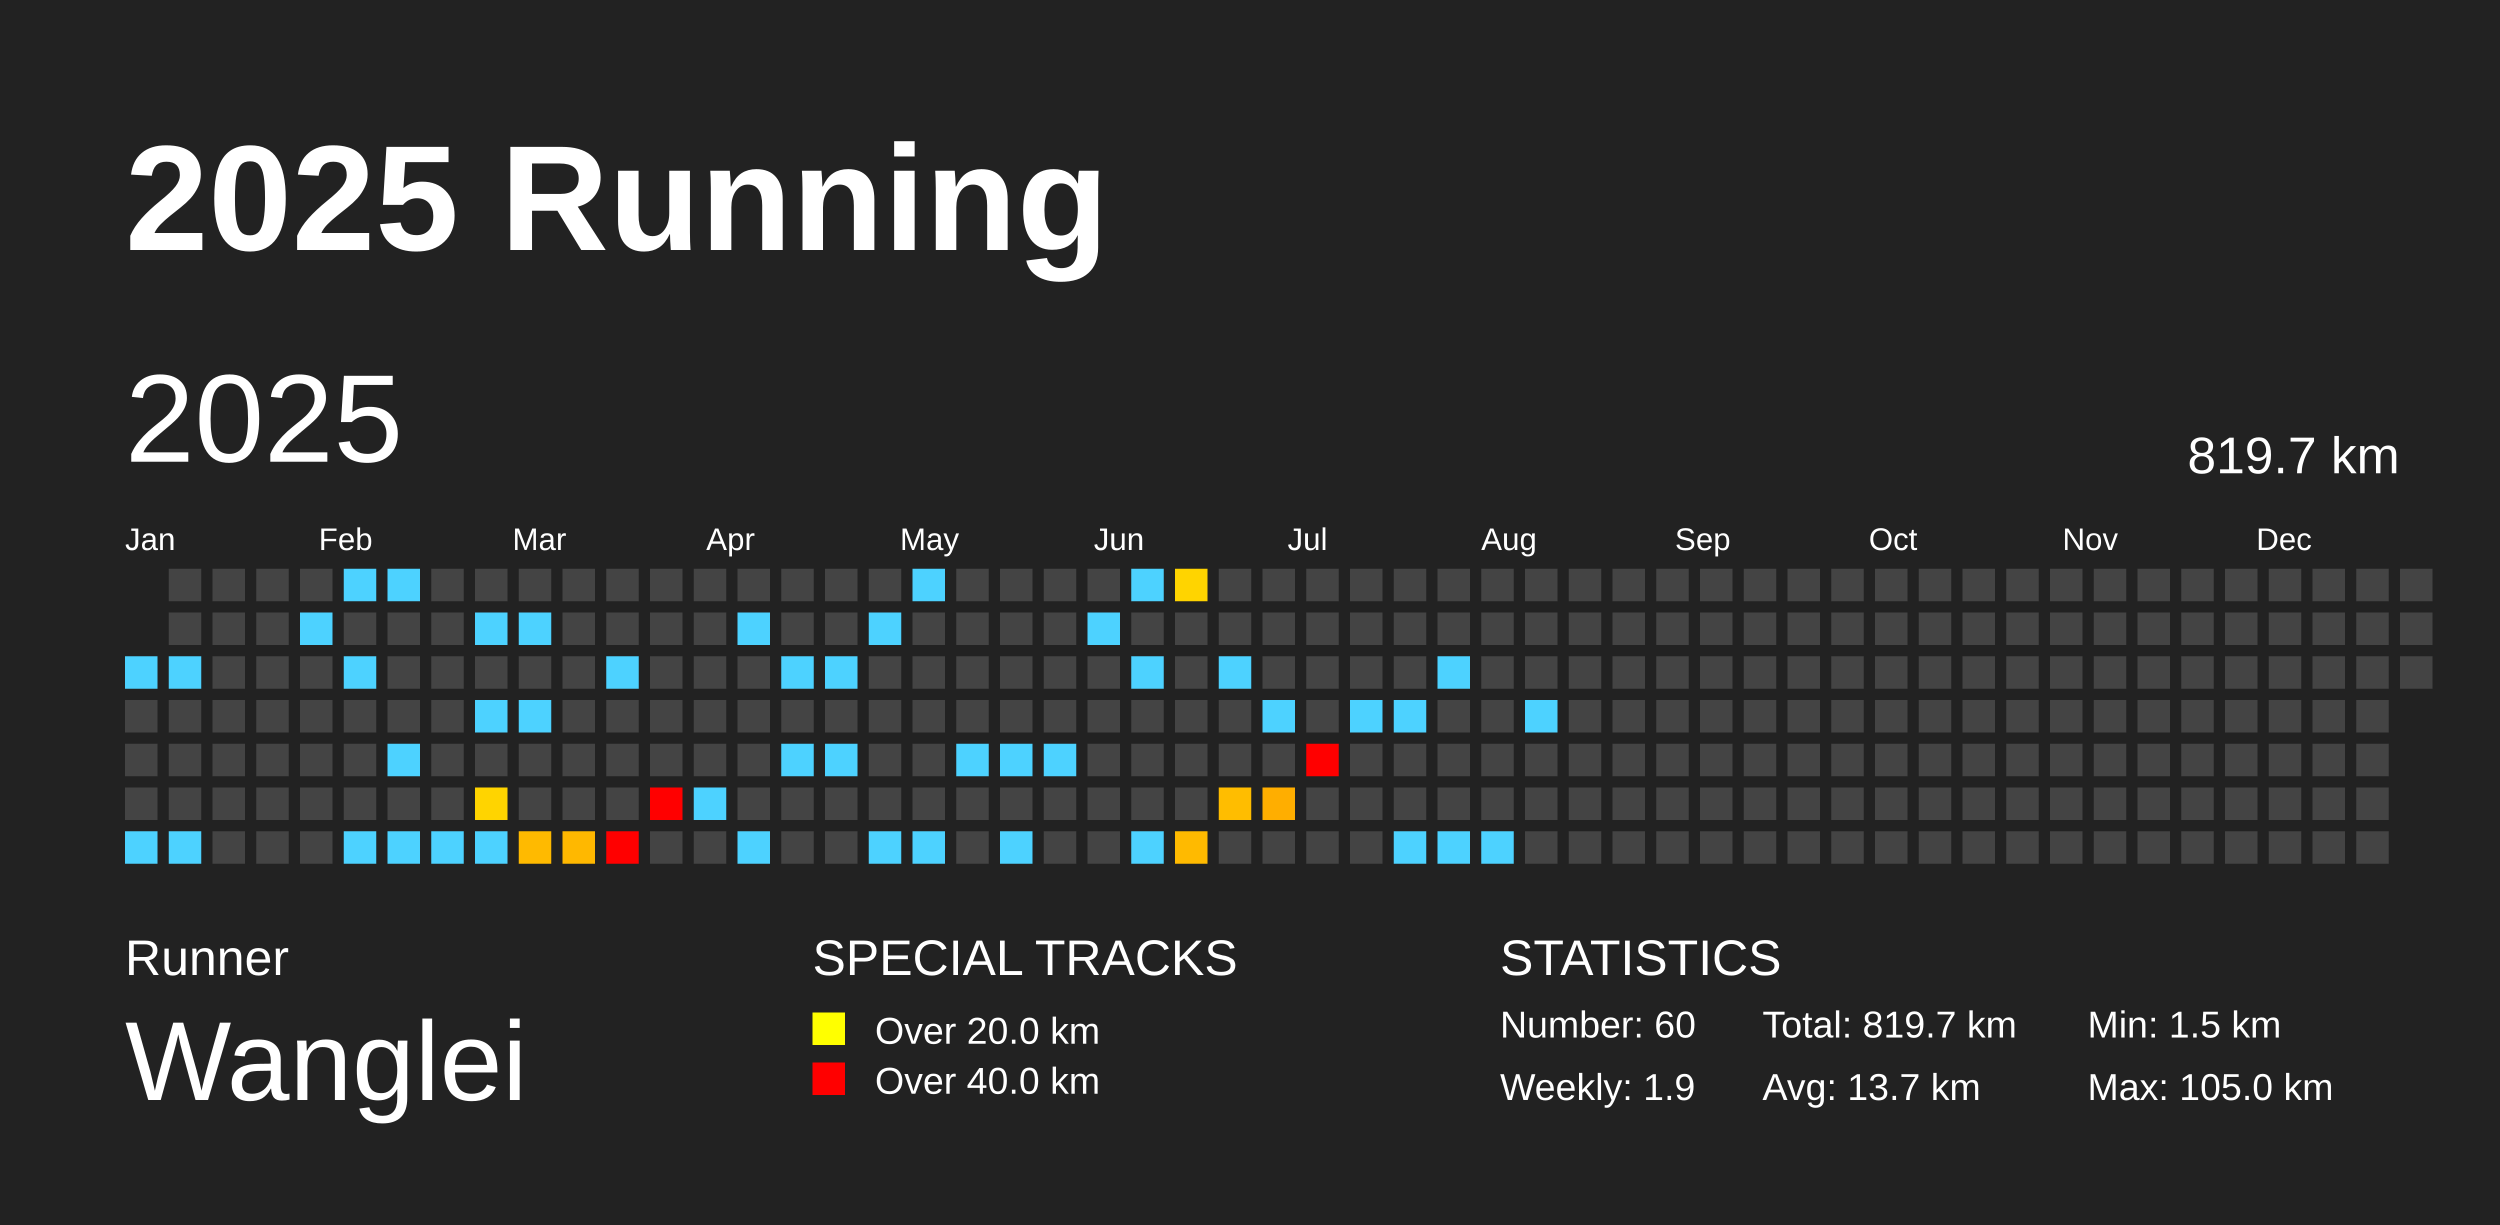
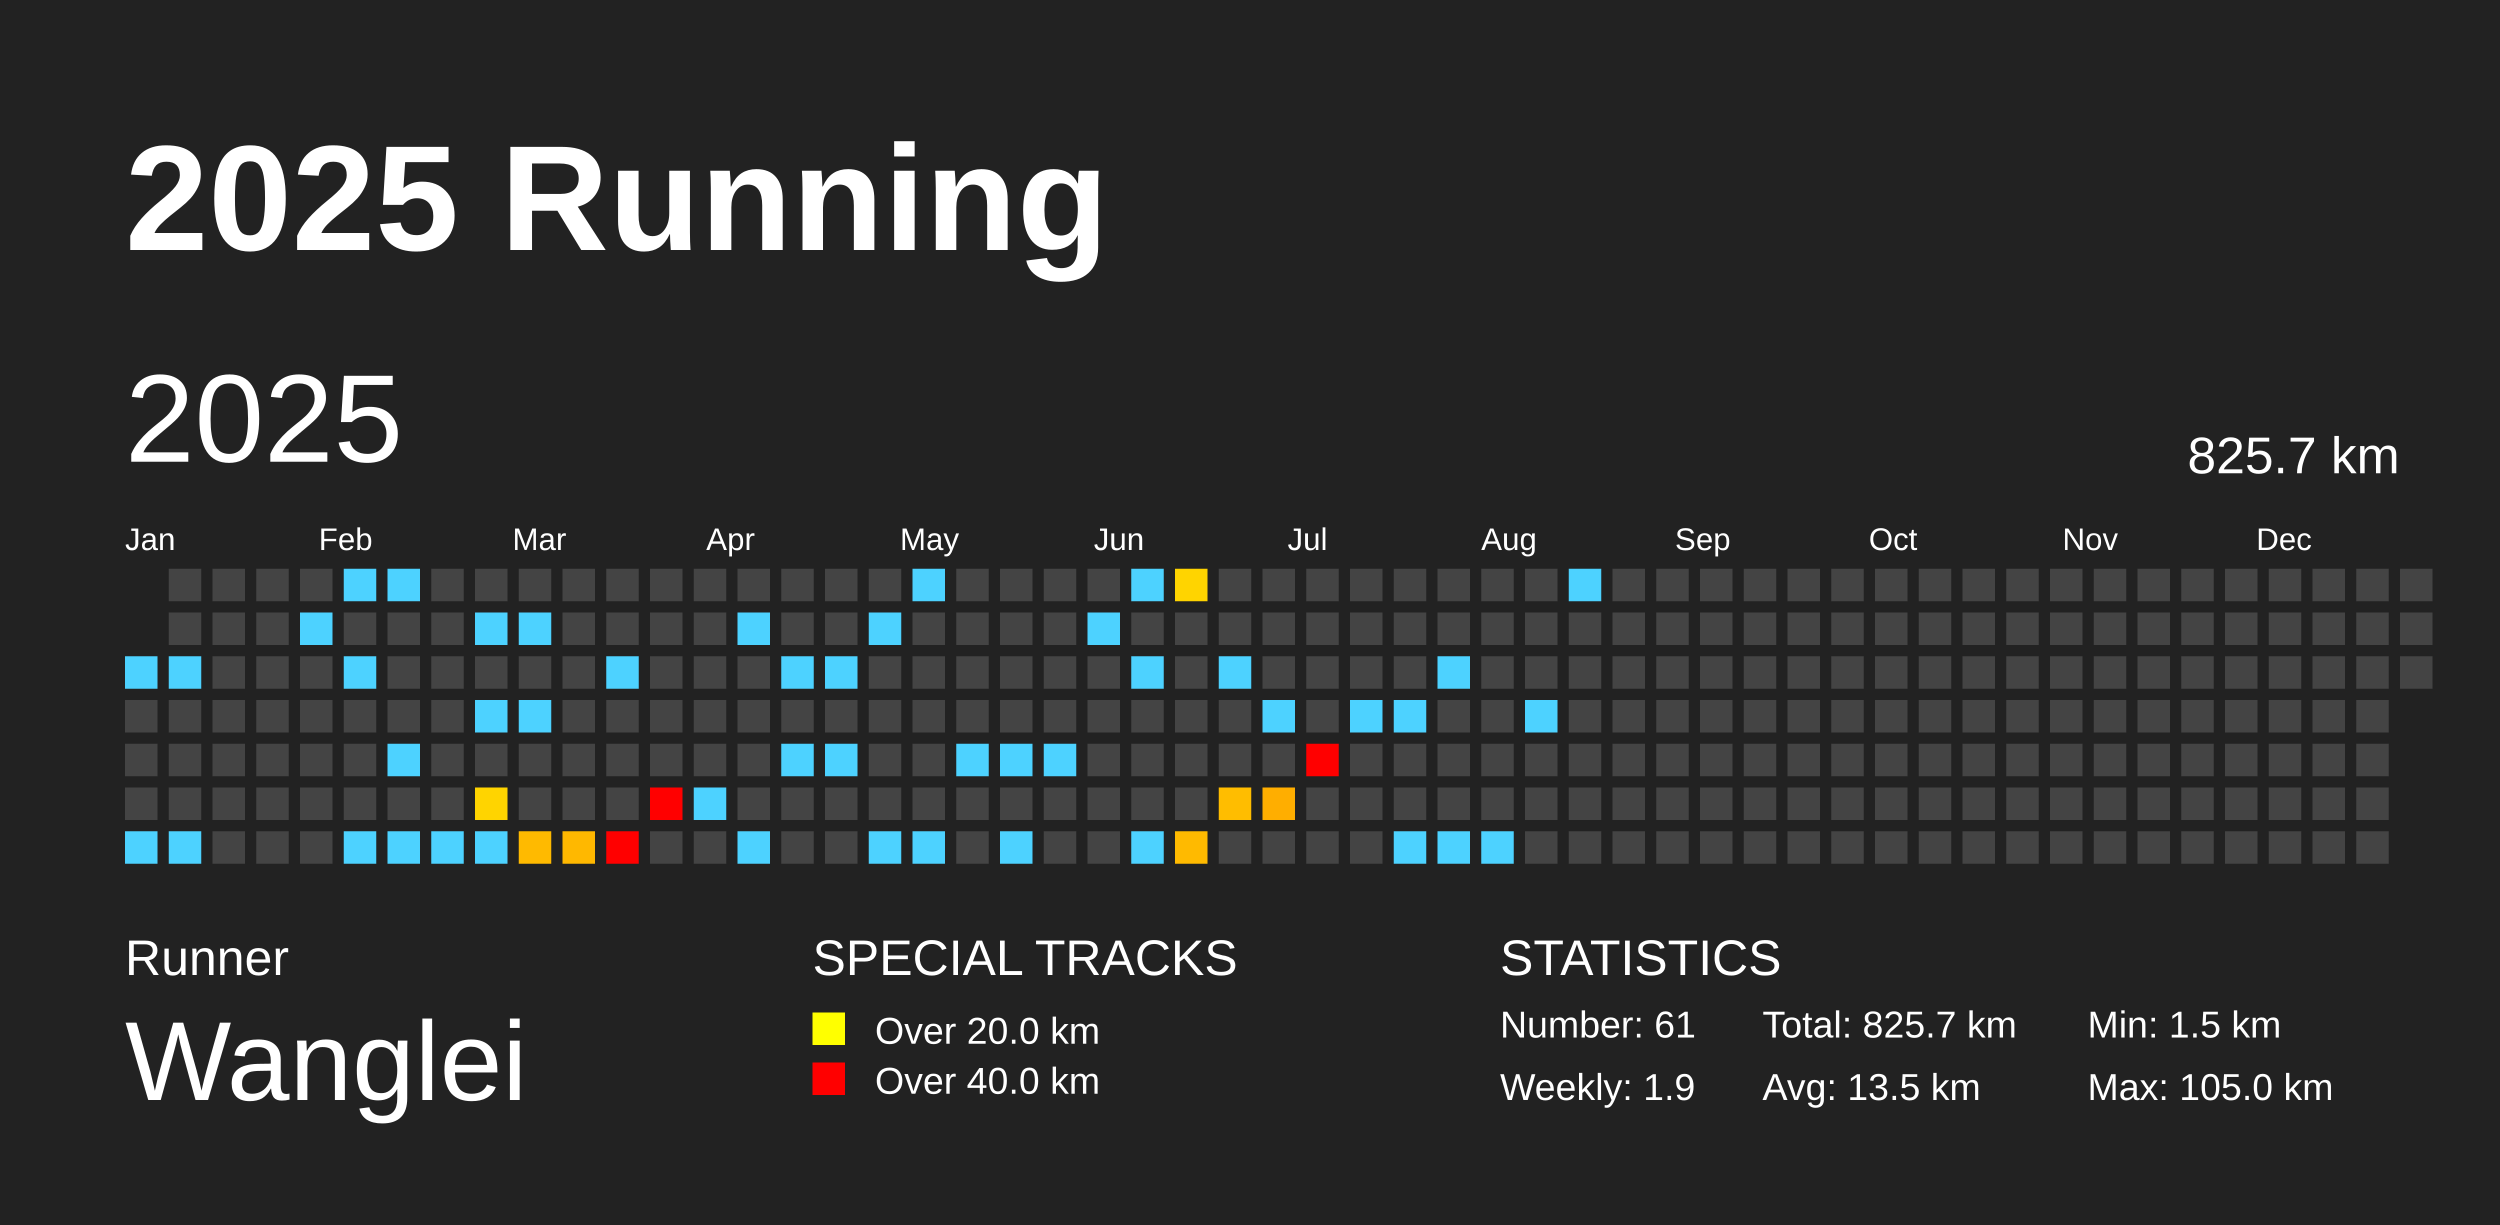
<svg xmlns="http://www.w3.org/2000/svg" baseProfile="full" height="98mm" version="1.1" viewBox="0,0,200,98" width="200mm">
  <defs />
  <rect fill="#222222" height="98" width="200" x="0" y="0" />
  <text fill="#FFFFFF" style="font-size:12px; font-family:Arial; font-weight:bold;" x="10" y="20">2025 Running</text>
  <text fill="#FFFFFF" style="font-size:4px; font-family:Arial" x="10" y="78">Runner</text>
  <text fill="#FFFFFF" style="font-size:9px; font-family:Arial" x="10" y="88">Wanglei</text>
  <text fill="#FFFFFF" style="font-size:4px; font-family:Arial" x="65" y="78">SPECIAL TRACKS</text>
  <rect fill="yellow" height="2.6" width="2.6" x="65" y="81" />
  <text fill="#FFFFFF" style="font-size:3px; font-family:Arial" x="70" y="83.5">Over 20.0 km</text>
  <rect fill="red" height="2.6" width="2.6" x="65" y="85" />
  <text fill="#FFFFFF" style="font-size:3px; font-family:Arial" x="70" y="87.5">Over 40.0 km</text>
  <text fill="#FFFFFF" style="font-size:4px; font-family:Arial" x="120" y="78">STATISTICS</text>
-   <text fill="#FFFFFF" style="font-size:3px; font-family:Arial" x="120" y="83">Number: 60</text>
+   <text fill="#FFFFFF" style="font-size:3px; font-family:Arial" x="120" y="83">Number: 61</text>
  <text fill="#FFFFFF" style="font-size:3px; font-family:Arial" x="120" y="88">Weekly: 1.9</text>
-   <text fill="#FFFFFF" style="font-size:3px; font-family:Arial" x="141" y="83">Total: 819.7 km</text>
-   <text fill="#FFFFFF" style="font-size:3px; font-family:Arial" x="141" y="88">Avg: 13.7 km</text>
+   <text fill="#FFFFFF" style="font-size:3px; font-family:Arial" x="141" y="83">Total: 825.7 km</text>
+   <text fill="#FFFFFF" style="font-size:3px; font-family:Arial" x="141" y="88">Avg: 13.5 km</text>
  <text fill="#FFFFFF" style="font-size:3px; font-family:Arial" x="167" y="83">Min: 1.5 km</text>
  <text fill="#FFFFFF" style="font-size:3px; font-family:Arial" x="167" y="88">Max: 105.0 km</text>
  <text dominant-baseline="hanging" fill="#FFFFFF" style="font-size:10.0px; font-family:Arial;" x="10" y="30">2025</text>
-   <text dominant-baseline="hanging" fill="#FFFFFF" style="font-size:4.125px; font-family:Arial;" x="175" y="35">819.7 km</text>
+   <text dominant-baseline="hanging" fill="#FFFFFF" style="font-size:4.125px; font-family:Arial;" x="175" y="35">825.7 km</text>
  <text fill="#FFFFFF" style="font-size:2.5px; font-family:Arial" x="10.0" y="44">Jan</text>
  <text fill="#FFFFFF" style="font-size:2.5px; font-family:Arial" x="25.5" y="44">Feb</text>
  <text fill="#FFFFFF" style="font-size:2.5px; font-family:Arial" x="41.0" y="44">Mar</text>
  <text fill="#FFFFFF" style="font-size:2.5px; font-family:Arial" x="56.5" y="44">Apr</text>
  <text fill="#FFFFFF" style="font-size:2.5px; font-family:Arial" x="72.0" y="44">May</text>
  <text fill="#FFFFFF" style="font-size:2.5px; font-family:Arial" x="87.5" y="44">Jun</text>
  <text fill="#FFFFFF" style="font-size:2.5px; font-family:Arial" x="103.0" y="44">Jul</text>
  <text fill="#FFFFFF" style="font-size:2.5px; font-family:Arial" x="118.5" y="44">Aug</text>
  <text fill="#FFFFFF" style="font-size:2.5px; font-family:Arial" x="134.0" y="44">Sep</text>
  <text fill="#FFFFFF" style="font-size:2.5px; font-family:Arial" x="149.5" y="44">Oct</text>
  <text fill="#FFFFFF" style="font-size:2.5px; font-family:Arial" x="165.0" y="44">Nov</text>
  <text fill="#FFFFFF" style="font-size:2.5px; font-family:Arial" x="180.5" y="44">Dec</text>
  <rect fill="#4dd2ff" height="2.6" width="2.6" x="10.0" y="52.5" />
  <rect fill="#444444" height="2.6" width="2.6" x="10.0" y="56.0" />
  <rect fill="#444444" height="2.6" width="2.6" x="10.0" y="59.5" />
  <rect fill="#444444" height="2.6" width="2.6" x="10.0" y="63.0" />
  <rect fill="#4dd2ff" height="2.6" width="2.6" x="10.0" y="66.5" />
  <rect fill="#444444" height="2.6" width="2.6" x="13.5" y="45.5" />
  <rect fill="#444444" height="2.6" width="2.6" x="13.5" y="49.0" />
  <rect fill="#4dd2ff" height="2.6" width="2.6" x="13.5" y="52.5" />
  <rect fill="#444444" height="2.6" width="2.6" x="13.5" y="56.0" />
  <rect fill="#444444" height="2.6" width="2.6" x="13.5" y="59.5" />
  <rect fill="#444444" height="2.6" width="2.6" x="13.5" y="63.0" />
  <rect fill="#4dd2ff" height="2.6" width="2.6" x="13.5" y="66.5" />
  <rect fill="#444444" height="2.6" width="2.6" x="17.0" y="45.5" />
  <rect fill="#444444" height="2.6" width="2.6" x="17.0" y="49.0" />
  <rect fill="#444444" height="2.6" width="2.6" x="17.0" y="52.5" />
  <rect fill="#444444" height="2.6" width="2.6" x="17.0" y="56.0" />
  <rect fill="#444444" height="2.6" width="2.6" x="17.0" y="59.5" />
  <rect fill="#444444" height="2.6" width="2.6" x="17.0" y="63.0" />
  <rect fill="#444444" height="2.6" width="2.6" x="17.0" y="66.5" />
  <rect fill="#444444" height="2.6" width="2.6" x="20.5" y="45.5" />
  <rect fill="#444444" height="2.6" width="2.6" x="20.5" y="49.0" />
  <rect fill="#444444" height="2.6" width="2.6" x="20.5" y="52.5" />
  <rect fill="#444444" height="2.6" width="2.6" x="20.5" y="56.0" />
  <rect fill="#444444" height="2.6" width="2.6" x="20.5" y="59.5" />
  <rect fill="#444444" height="2.6" width="2.6" x="20.5" y="63.0" />
  <rect fill="#444444" height="2.6" width="2.6" x="20.5" y="66.5" />
  <rect fill="#444444" height="2.6" width="2.6" x="24.0" y="45.5" />
  <rect fill="#4dd2ff" height="2.6" width="2.6" x="24.0" y="49.0" />
  <rect fill="#444444" height="2.6" width="2.6" x="24.0" y="52.5" />
  <rect fill="#444444" height="2.6" width="2.6" x="24.0" y="56.0" />
  <rect fill="#444444" height="2.6" width="2.6" x="24.0" y="59.5" />
  <rect fill="#444444" height="2.6" width="2.6" x="24.0" y="63.0" />
  <rect fill="#444444" height="2.6" width="2.6" x="24.0" y="66.5" />
  <rect fill="#4dd2ff" height="2.6" width="2.6" x="27.5" y="45.5" />
  <rect fill="#444444" height="2.6" width="2.6" x="27.5" y="49.0" />
  <rect fill="#4dd2ff" height="2.6" width="2.6" x="27.5" y="52.5" />
  <rect fill="#444444" height="2.6" width="2.6" x="27.5" y="56.0" />
  <rect fill="#444444" height="2.6" width="2.6" x="27.5" y="59.5" />
  <rect fill="#444444" height="2.6" width="2.6" x="27.5" y="63.0" />
  <rect fill="#4dd2ff" height="2.6" width="2.6" x="27.5" y="66.5" />
  <rect fill="#4dd2ff" height="2.6" width="2.6" x="31.0" y="45.5" />
  <rect fill="#444444" height="2.6" width="2.6" x="31.0" y="49.0" />
  <rect fill="#444444" height="2.6" width="2.6" x="31.0" y="52.5" />
  <rect fill="#444444" height="2.6" width="2.6" x="31.0" y="56.0" />
  <rect fill="#4dd2ff" height="2.6" width="2.6" x="31.0" y="59.5" />
  <rect fill="#444444" height="2.6" width="2.6" x="31.0" y="63.0" />
  <rect fill="#4dd2ff" height="2.6" width="2.6" x="31.0" y="66.5" />
  <rect fill="#444444" height="2.6" width="2.6" x="34.5" y="45.5" />
  <rect fill="#444444" height="2.6" width="2.6" x="34.5" y="49.0" />
  <rect fill="#444444" height="2.6" width="2.6" x="34.5" y="52.5" />
  <rect fill="#444444" height="2.6" width="2.6" x="34.5" y="56.0" />
  <rect fill="#444444" height="2.6" width="2.6" x="34.5" y="59.5" />
  <rect fill="#444444" height="2.6" width="2.6" x="34.5" y="63.0" />
  <rect fill="#4dd2ff" height="2.6" width="2.6" x="34.5" y="66.5" />
  <rect fill="#444444" height="2.6" width="2.6" x="38.0" y="45.5" />
  <rect fill="#4dd2ff" height="2.6" width="2.6" x="38.0" y="49.0" />
  <rect fill="#444444" height="2.6" width="2.6" x="38.0" y="52.5" />
  <rect fill="#4dd2ff" height="2.6" width="2.6" x="38.0" y="56.0" />
  <rect fill="#444444" height="2.6" width="2.6" x="38.0" y="59.5" />
  <rect fill="#ffd400" height="2.6" width="2.6" x="38.0" y="63.0" />
  <rect fill="#4dd2ff" height="2.6" width="2.6" x="38.0" y="66.5" />
  <rect fill="#444444" height="2.6" width="2.6" x="41.5" y="45.5" />
  <rect fill="#4dd2ff" height="2.6" width="2.6" x="41.5" y="49.0" />
  <rect fill="#444444" height="2.6" width="2.6" x="41.5" y="52.5" />
  <rect fill="#4dd2ff" height="2.6" width="2.6" x="41.5" y="56.0" />
  <rect fill="#444444" height="2.6" width="2.6" x="41.5" y="59.5" />
  <rect fill="#444444" height="2.6" width="2.6" x="41.5" y="63.0" />
  <rect fill="#ffba00" height="2.6" width="2.6" x="41.5" y="66.5" />
  <rect fill="#444444" height="2.6" width="2.6" x="45.0" y="45.5" />
  <rect fill="#444444" height="2.6" width="2.6" x="45.0" y="49.0" />
  <rect fill="#444444" height="2.6" width="2.6" x="45.0" y="52.5" />
  <rect fill="#444444" height="2.6" width="2.6" x="45.0" y="56.0" />
  <rect fill="#444444" height="2.6" width="2.6" x="45.0" y="59.5" />
  <rect fill="#444444" height="2.6" width="2.6" x="45.0" y="63.0" />
  <rect fill="#ffb800" height="2.6" width="2.6" x="45.0" y="66.5" />
  <rect fill="#444444" height="2.6" width="2.6" x="48.5" y="45.5" />
  <rect fill="#444444" height="2.6" width="2.6" x="48.5" y="49.0" />
  <rect fill="#4dd2ff" height="2.6" width="2.6" x="48.5" y="52.5" />
  <rect fill="#444444" height="2.6" width="2.6" x="48.5" y="56.0" />
  <rect fill="#444444" height="2.6" width="2.6" x="48.5" y="59.5" />
  <rect fill="#444444" height="2.6" width="2.6" x="48.5" y="63.0" />
  <rect fill="red" height="2.6" width="2.6" x="48.5" y="66.5" />
  <rect fill="#444444" height="2.6" width="2.6" x="52.0" y="45.5" />
  <rect fill="#444444" height="2.6" width="2.6" x="52.0" y="49.0" />
  <rect fill="#444444" height="2.6" width="2.6" x="52.0" y="52.5" />
  <rect fill="#444444" height="2.6" width="2.6" x="52.0" y="56.0" />
  <rect fill="#444444" height="2.6" width="2.6" x="52.0" y="59.5" />
  <rect fill="red" height="2.6" width="2.6" x="52.0" y="63.0" />
  <rect fill="#444444" height="2.6" width="2.6" x="52.0" y="66.5" />
  <rect fill="#444444" height="2.6" width="2.6" x="55.5" y="45.5" />
  <rect fill="#444444" height="2.6" width="2.6" x="55.5" y="49.0" />
  <rect fill="#444444" height="2.6" width="2.6" x="55.5" y="52.5" />
  <rect fill="#444444" height="2.6" width="2.6" x="55.5" y="56.0" />
  <rect fill="#444444" height="2.6" width="2.6" x="55.5" y="59.5" />
  <rect fill="#4dd2ff" height="2.6" width="2.6" x="55.5" y="63.0" />
  <rect fill="#444444" height="2.6" width="2.6" x="55.5" y="66.5" />
  <rect fill="#444444" height="2.6" width="2.6" x="59.0" y="45.5" />
  <rect fill="#4dd2ff" height="2.6" width="2.6" x="59.0" y="49.0" />
  <rect fill="#444444" height="2.6" width="2.6" x="59.0" y="52.5" />
  <rect fill="#444444" height="2.6" width="2.6" x="59.0" y="56.0" />
  <rect fill="#444444" height="2.6" width="2.6" x="59.0" y="59.5" />
  <rect fill="#444444" height="2.6" width="2.6" x="59.0" y="63.0" />
  <rect fill="#4dd2ff" height="2.6" width="2.6" x="59.0" y="66.5" />
  <rect fill="#444444" height="2.6" width="2.6" x="62.5" y="45.5" />
  <rect fill="#444444" height="2.6" width="2.6" x="62.5" y="49.0" />
  <rect fill="#4dd2ff" height="2.6" width="2.6" x="62.5" y="52.5" />
  <rect fill="#444444" height="2.6" width="2.6" x="62.5" y="56.0" />
  <rect fill="#4dd2ff" height="2.6" width="2.6" x="62.5" y="59.5" />
  <rect fill="#444444" height="2.6" width="2.6" x="62.5" y="63.0" />
  <rect fill="#444444" height="2.6" width="2.6" x="62.5" y="66.5" />
  <rect fill="#444444" height="2.6" width="2.6" x="66.0" y="45.5" />
  <rect fill="#444444" height="2.6" width="2.6" x="66.0" y="49.0" />
  <rect fill="#4dd2ff" height="2.6" width="2.6" x="66.0" y="52.5" />
  <rect fill="#444444" height="2.6" width="2.6" x="66.0" y="56.0" />
  <rect fill="#4dd2ff" height="2.6" width="2.6" x="66.0" y="59.5" />
  <rect fill="#444444" height="2.6" width="2.6" x="66.0" y="63.0" />
  <rect fill="#444444" height="2.6" width="2.6" x="66.0" y="66.5" />
  <rect fill="#444444" height="2.6" width="2.6" x="69.5" y="45.5" />
  <rect fill="#4dd2ff" height="2.6" width="2.6" x="69.5" y="49.0" />
  <rect fill="#444444" height="2.6" width="2.6" x="69.5" y="52.5" />
  <rect fill="#444444" height="2.6" width="2.6" x="69.5" y="56.0" />
  <rect fill="#444444" height="2.6" width="2.6" x="69.5" y="59.5" />
  <rect fill="#444444" height="2.6" width="2.6" x="69.5" y="63.0" />
  <rect fill="#4dd2ff" height="2.6" width="2.6" x="69.5" y="66.5" />
  <rect fill="#4dd2ff" height="2.6" width="2.6" x="73.0" y="45.5" />
  <rect fill="#444444" height="2.6" width="2.6" x="73.0" y="49.0" />
  <rect fill="#444444" height="2.6" width="2.6" x="73.0" y="52.5" />
  <rect fill="#444444" height="2.6" width="2.6" x="73.0" y="56.0" />
  <rect fill="#444444" height="2.6" width="2.6" x="73.0" y="59.5" />
  <rect fill="#444444" height="2.6" width="2.6" x="73.0" y="63.0" />
  <rect fill="#4dd2ff" height="2.6" width="2.6" x="73.0" y="66.5" />
  <rect fill="#444444" height="2.6" width="2.6" x="76.5" y="45.5" />
  <rect fill="#444444" height="2.6" width="2.6" x="76.5" y="49.0" />
  <rect fill="#444444" height="2.6" width="2.6" x="76.5" y="52.5" />
  <rect fill="#444444" height="2.6" width="2.6" x="76.5" y="56.0" />
  <rect fill="#4dd2ff" height="2.6" width="2.6" x="76.5" y="59.5" />
  <rect fill="#444444" height="2.6" width="2.6" x="76.5" y="63.0" />
  <rect fill="#444444" height="2.6" width="2.6" x="76.5" y="66.5" />
  <rect fill="#444444" height="2.6" width="2.6" x="80.0" y="45.5" />
  <rect fill="#444444" height="2.6" width="2.6" x="80.0" y="49.0" />
  <rect fill="#444444" height="2.6" width="2.6" x="80.0" y="52.5" />
  <rect fill="#444444" height="2.6" width="2.6" x="80.0" y="56.0" />
  <rect fill="#4dd2ff" height="2.6" width="2.6" x="80.0" y="59.5" />
  <rect fill="#444444" height="2.6" width="2.6" x="80.0" y="63.0" />
  <rect fill="#4dd2ff" height="2.6" width="2.6" x="80.0" y="66.5" />
  <rect fill="#444444" height="2.6" width="2.6" x="83.5" y="45.5" />
  <rect fill="#444444" height="2.6" width="2.6" x="83.5" y="49.0" />
  <rect fill="#444444" height="2.6" width="2.6" x="83.5" y="52.5" />
  <rect fill="#444444" height="2.6" width="2.6" x="83.5" y="56.0" />
  <rect fill="#4dd2ff" height="2.6" width="2.6" x="83.5" y="59.5" />
  <rect fill="#444444" height="2.6" width="2.6" x="83.5" y="63.0" />
  <rect fill="#444444" height="2.6" width="2.6" x="83.5" y="66.5" />
  <rect fill="#444444" height="2.6" width="2.6" x="87.0" y="45.5" />
  <rect fill="#4dd2ff" height="2.6" width="2.6" x="87.0" y="49.0" />
  <rect fill="#444444" height="2.6" width="2.6" x="87.0" y="52.5" />
  <rect fill="#444444" height="2.6" width="2.6" x="87.0" y="56.0" />
  <rect fill="#444444" height="2.6" width="2.6" x="87.0" y="59.5" />
  <rect fill="#444444" height="2.6" width="2.6" x="87.0" y="63.0" />
  <rect fill="#444444" height="2.6" width="2.6" x="87.0" y="66.5" />
  <rect fill="#4dd2ff" height="2.6" width="2.6" x="90.5" y="45.5" />
  <rect fill="#444444" height="2.6" width="2.6" x="90.5" y="49.0" />
  <rect fill="#4dd2ff" height="2.6" width="2.6" x="90.5" y="52.5" />
  <rect fill="#444444" height="2.6" width="2.6" x="90.5" y="56.0" />
  <rect fill="#444444" height="2.6" width="2.6" x="90.5" y="59.5" />
  <rect fill="#444444" height="2.6" width="2.6" x="90.5" y="63.0" />
  <rect fill="#4dd2ff" height="2.6" width="2.6" x="90.5" y="66.5" />
  <rect fill="#ffd400" height="2.6" width="2.6" x="94.0" y="45.5" />
  <rect fill="#444444" height="2.6" width="2.6" x="94.0" y="49.0" />
  <rect fill="#444444" height="2.6" width="2.6" x="94.0" y="52.5" />
  <rect fill="#444444" height="2.6" width="2.6" x="94.0" y="56.0" />
  <rect fill="#444444" height="2.6" width="2.6" x="94.0" y="59.5" />
  <rect fill="#444444" height="2.6" width="2.6" x="94.0" y="63.0" />
  <rect fill="#ffba00" height="2.6" width="2.6" x="94.0" y="66.5" />
  <rect fill="#444444" height="2.6" width="2.6" x="97.5" y="45.5" />
  <rect fill="#444444" height="2.6" width="2.6" x="97.5" y="49.0" />
  <rect fill="#4dd2ff" height="2.6" width="2.6" x="97.5" y="52.5" />
  <rect fill="#444444" height="2.6" width="2.6" x="97.5" y="56.0" />
  <rect fill="#444444" height="2.6" width="2.6" x="97.5" y="59.5" />
  <rect fill="#ffbd00" height="2.6" width="2.6" x="97.5" y="63.0" />
  <rect fill="#444444" height="2.6" width="2.6" x="97.5" y="66.5" />
  <rect fill="#444444" height="2.6" width="2.6" x="101.0" y="45.5" />
  <rect fill="#444444" height="2.6" width="2.6" x="101.0" y="49.0" />
  <rect fill="#444444" height="2.6" width="2.6" x="101.0" y="52.5" />
  <rect fill="#4dd2ff" height="2.6" width="2.6" x="101.0" y="56.0" />
  <rect fill="#444444" height="2.6" width="2.6" x="101.0" y="59.5" />
  <rect fill="#ffae00" height="2.6" width="2.6" x="101.0" y="63.0" />
  <rect fill="#444444" height="2.6" width="2.6" x="101.0" y="66.5" />
  <rect fill="#444444" height="2.6" width="2.6" x="104.5" y="45.5" />
  <rect fill="#444444" height="2.6" width="2.6" x="104.5" y="49.0" />
  <rect fill="#444444" height="2.6" width="2.6" x="104.5" y="52.5" />
  <rect fill="#444444" height="2.6" width="2.6" x="104.5" y="56.0" />
  <rect fill="red" height="2.6" width="2.6" x="104.5" y="59.5" />
  <rect fill="#444444" height="2.6" width="2.6" x="104.5" y="63.0" />
  <rect fill="#444444" height="2.6" width="2.6" x="104.5" y="66.5" />
  <rect fill="#444444" height="2.6" width="2.6" x="108.0" y="45.5" />
  <rect fill="#444444" height="2.6" width="2.6" x="108.0" y="49.0" />
  <rect fill="#444444" height="2.6" width="2.6" x="108.0" y="52.5" />
  <rect fill="#4dd2ff" height="2.6" width="2.6" x="108.0" y="56.0" />
  <rect fill="#444444" height="2.6" width="2.6" x="108.0" y="59.5" />
  <rect fill="#444444" height="2.6" width="2.6" x="108.0" y="63.0" />
  <rect fill="#444444" height="2.6" width="2.6" x="108.0" y="66.5" />
  <rect fill="#444444" height="2.6" width="2.6" x="111.5" y="45.5" />
  <rect fill="#444444" height="2.6" width="2.6" x="111.5" y="49.0" />
  <rect fill="#444444" height="2.6" width="2.6" x="111.5" y="52.5" />
  <rect fill="#4dd2ff" height="2.6" width="2.6" x="111.5" y="56.0" />
  <rect fill="#444444" height="2.6" width="2.6" x="111.5" y="59.5" />
  <rect fill="#444444" height="2.6" width="2.6" x="111.5" y="63.0" />
  <rect fill="#4dd2ff" height="2.6" width="2.6" x="111.5" y="66.5" />
  <rect fill="#444444" height="2.6" width="2.6" x="115.0" y="45.5" />
  <rect fill="#444444" height="2.6" width="2.6" x="115.0" y="49.0" />
  <rect fill="#4dd2ff" height="2.6" width="2.6" x="115.0" y="52.5" />
  <rect fill="#444444" height="2.6" width="2.6" x="115.0" y="56.0" />
  <rect fill="#444444" height="2.6" width="2.6" x="115.0" y="59.5" />
  <rect fill="#444444" height="2.6" width="2.6" x="115.0" y="63.0" />
  <rect fill="#4dd2ff" height="2.6" width="2.6" x="115.0" y="66.5" />
  <rect fill="#444444" height="2.6" width="2.6" x="118.5" y="45.5" />
  <rect fill="#444444" height="2.6" width="2.6" x="118.5" y="49.0" />
  <rect fill="#444444" height="2.6" width="2.6" x="118.5" y="52.5" />
  <rect fill="#444444" height="2.6" width="2.6" x="118.5" y="56.0" />
  <rect fill="#444444" height="2.6" width="2.6" x="118.5" y="59.5" />
  <rect fill="#444444" height="2.6" width="2.6" x="118.5" y="63.0" />
  <rect fill="#4dd2ff" height="2.6" width="2.6" x="118.5" y="66.5" />
  <rect fill="#444444" height="2.6" width="2.6" x="122.0" y="45.5" />
  <rect fill="#444444" height="2.6" width="2.6" x="122.0" y="49.0" />
  <rect fill="#444444" height="2.6" width="2.6" x="122.0" y="52.5" />
  <rect fill="#4dd2ff" height="2.6" width="2.6" x="122.0" y="56.0" />
  <rect fill="#444444" height="2.6" width="2.6" x="122.0" y="59.5" />
  <rect fill="#444444" height="2.6" width="2.6" x="122.0" y="63.0" />
  <rect fill="#444444" height="2.6" width="2.6" x="122.0" y="66.5" />
-   <rect fill="#444444" height="2.6" width="2.6" x="125.5" y="45.5" />
+   <rect fill="#4dd2ff" height="2.6" width="2.6" x="125.5" y="45.5" />
  <rect fill="#444444" height="2.6" width="2.6" x="125.5" y="49.0" />
  <rect fill="#444444" height="2.6" width="2.6" x="125.5" y="52.5" />
  <rect fill="#444444" height="2.6" width="2.6" x="125.5" y="56.0" />
  <rect fill="#444444" height="2.6" width="2.6" x="125.5" y="59.5" />
  <rect fill="#444444" height="2.6" width="2.6" x="125.5" y="63.0" />
  <rect fill="#444444" height="2.6" width="2.6" x="125.5" y="66.5" />
  <rect fill="#444444" height="2.6" width="2.6" x="129.0" y="45.5" />
  <rect fill="#444444" height="2.6" width="2.6" x="129.0" y="49.0" />
  <rect fill="#444444" height="2.6" width="2.6" x="129.0" y="52.5" />
  <rect fill="#444444" height="2.6" width="2.6" x="129.0" y="56.0" />
  <rect fill="#444444" height="2.6" width="2.6" x="129.0" y="59.5" />
  <rect fill="#444444" height="2.6" width="2.6" x="129.0" y="63.0" />
  <rect fill="#444444" height="2.6" width="2.6" x="129.0" y="66.5" />
  <rect fill="#444444" height="2.6" width="2.6" x="132.5" y="45.5" />
  <rect fill="#444444" height="2.6" width="2.6" x="132.5" y="49.0" />
  <rect fill="#444444" height="2.6" width="2.6" x="132.5" y="52.5" />
  <rect fill="#444444" height="2.6" width="2.6" x="132.5" y="56.0" />
  <rect fill="#444444" height="2.6" width="2.6" x="132.5" y="59.5" />
  <rect fill="#444444" height="2.6" width="2.6" x="132.5" y="63.0" />
  <rect fill="#444444" height="2.6" width="2.6" x="132.5" y="66.5" />
  <rect fill="#444444" height="2.6" width="2.6" x="136.0" y="45.5" />
  <rect fill="#444444" height="2.6" width="2.6" x="136.0" y="49.0" />
  <rect fill="#444444" height="2.6" width="2.6" x="136.0" y="52.5" />
  <rect fill="#444444" height="2.6" width="2.6" x="136.0" y="56.0" />
  <rect fill="#444444" height="2.6" width="2.6" x="136.0" y="59.5" />
  <rect fill="#444444" height="2.6" width="2.6" x="136.0" y="63.0" />
  <rect fill="#444444" height="2.6" width="2.6" x="136.0" y="66.5" />
  <rect fill="#444444" height="2.6" width="2.6" x="139.5" y="45.5" />
  <rect fill="#444444" height="2.6" width="2.6" x="139.5" y="49.0" />
  <rect fill="#444444" height="2.6" width="2.6" x="139.5" y="52.5" />
  <rect fill="#444444" height="2.6" width="2.6" x="139.5" y="56.0" />
  <rect fill="#444444" height="2.6" width="2.6" x="139.5" y="59.5" />
  <rect fill="#444444" height="2.6" width="2.6" x="139.5" y="63.0" />
  <rect fill="#444444" height="2.6" width="2.6" x="139.5" y="66.5" />
  <rect fill="#444444" height="2.6" width="2.6" x="143.0" y="45.5" />
  <rect fill="#444444" height="2.6" width="2.6" x="143.0" y="49.0" />
  <rect fill="#444444" height="2.6" width="2.6" x="143.0" y="52.5" />
  <rect fill="#444444" height="2.6" width="2.6" x="143.0" y="56.0" />
  <rect fill="#444444" height="2.6" width="2.6" x="143.0" y="59.5" />
  <rect fill="#444444" height="2.6" width="2.6" x="143.0" y="63.0" />
  <rect fill="#444444" height="2.6" width="2.6" x="143.0" y="66.5" />
  <rect fill="#444444" height="2.6" width="2.6" x="146.5" y="45.5" />
  <rect fill="#444444" height="2.6" width="2.6" x="146.5" y="49.0" />
  <rect fill="#444444" height="2.6" width="2.6" x="146.5" y="52.5" />
  <rect fill="#444444" height="2.6" width="2.6" x="146.5" y="56.0" />
  <rect fill="#444444" height="2.6" width="2.6" x="146.5" y="59.5" />
  <rect fill="#444444" height="2.6" width="2.6" x="146.5" y="63.0" />
  <rect fill="#444444" height="2.6" width="2.6" x="146.5" y="66.5" />
  <rect fill="#444444" height="2.6" width="2.6" x="150.0" y="45.5" />
  <rect fill="#444444" height="2.6" width="2.6" x="150.0" y="49.0" />
  <rect fill="#444444" height="2.6" width="2.6" x="150.0" y="52.5" />
  <rect fill="#444444" height="2.6" width="2.6" x="150.0" y="56.0" />
  <rect fill="#444444" height="2.6" width="2.6" x="150.0" y="59.5" />
  <rect fill="#444444" height="2.6" width="2.6" x="150.0" y="63.0" />
  <rect fill="#444444" height="2.6" width="2.6" x="150.0" y="66.5" />
  <rect fill="#444444" height="2.6" width="2.6" x="153.5" y="45.5" />
  <rect fill="#444444" height="2.6" width="2.6" x="153.5" y="49.0" />
  <rect fill="#444444" height="2.6" width="2.6" x="153.5" y="52.5" />
  <rect fill="#444444" height="2.6" width="2.6" x="153.5" y="56.0" />
  <rect fill="#444444" height="2.6" width="2.6" x="153.5" y="59.5" />
  <rect fill="#444444" height="2.6" width="2.6" x="153.5" y="63.0" />
  <rect fill="#444444" height="2.6" width="2.6" x="153.5" y="66.5" />
  <rect fill="#444444" height="2.6" width="2.6" x="157.0" y="45.5" />
  <rect fill="#444444" height="2.6" width="2.6" x="157.0" y="49.0" />
  <rect fill="#444444" height="2.6" width="2.6" x="157.0" y="52.5" />
  <rect fill="#444444" height="2.6" width="2.6" x="157.0" y="56.0" />
  <rect fill="#444444" height="2.6" width="2.6" x="157.0" y="59.5" />
  <rect fill="#444444" height="2.6" width="2.6" x="157.0" y="63.0" />
  <rect fill="#444444" height="2.6" width="2.6" x="157.0" y="66.5" />
  <rect fill="#444444" height="2.6" width="2.6" x="160.5" y="45.5" />
  <rect fill="#444444" height="2.6" width="2.6" x="160.5" y="49.0" />
  <rect fill="#444444" height="2.6" width="2.6" x="160.5" y="52.5" />
  <rect fill="#444444" height="2.6" width="2.6" x="160.5" y="56.0" />
  <rect fill="#444444" height="2.6" width="2.6" x="160.5" y="59.5" />
  <rect fill="#444444" height="2.6" width="2.6" x="160.5" y="63.0" />
  <rect fill="#444444" height="2.6" width="2.6" x="160.5" y="66.5" />
  <rect fill="#444444" height="2.6" width="2.6" x="164.0" y="45.5" />
  <rect fill="#444444" height="2.6" width="2.6" x="164.0" y="49.0" />
  <rect fill="#444444" height="2.6" width="2.6" x="164.0" y="52.5" />
  <rect fill="#444444" height="2.6" width="2.6" x="164.0" y="56.0" />
  <rect fill="#444444" height="2.6" width="2.6" x="164.0" y="59.5" />
  <rect fill="#444444" height="2.6" width="2.6" x="164.0" y="63.0" />
  <rect fill="#444444" height="2.6" width="2.6" x="164.0" y="66.5" />
  <rect fill="#444444" height="2.6" width="2.6" x="167.5" y="45.5" />
  <rect fill="#444444" height="2.6" width="2.6" x="167.5" y="49.0" />
  <rect fill="#444444" height="2.6" width="2.6" x="167.5" y="52.5" />
  <rect fill="#444444" height="2.6" width="2.6" x="167.5" y="56.0" />
  <rect fill="#444444" height="2.6" width="2.6" x="167.5" y="59.5" />
  <rect fill="#444444" height="2.6" width="2.6" x="167.5" y="63.0" />
  <rect fill="#444444" height="2.6" width="2.6" x="167.5" y="66.5" />
  <rect fill="#444444" height="2.6" width="2.6" x="171.0" y="45.5" />
  <rect fill="#444444" height="2.6" width="2.6" x="171.0" y="49.0" />
  <rect fill="#444444" height="2.6" width="2.6" x="171.0" y="52.5" />
  <rect fill="#444444" height="2.6" width="2.6" x="171.0" y="56.0" />
  <rect fill="#444444" height="2.6" width="2.6" x="171.0" y="59.5" />
  <rect fill="#444444" height="2.6" width="2.6" x="171.0" y="63.0" />
  <rect fill="#444444" height="2.6" width="2.6" x="171.0" y="66.5" />
  <rect fill="#444444" height="2.6" width="2.6" x="174.5" y="45.5" />
  <rect fill="#444444" height="2.6" width="2.6" x="174.5" y="49.0" />
  <rect fill="#444444" height="2.6" width="2.6" x="174.5" y="52.5" />
  <rect fill="#444444" height="2.6" width="2.6" x="174.5" y="56.0" />
  <rect fill="#444444" height="2.6" width="2.6" x="174.5" y="59.5" />
  <rect fill="#444444" height="2.6" width="2.6" x="174.5" y="63.0" />
  <rect fill="#444444" height="2.6" width="2.6" x="174.5" y="66.5" />
  <rect fill="#444444" height="2.6" width="2.6" x="178.0" y="45.5" />
  <rect fill="#444444" height="2.6" width="2.6" x="178.0" y="49.0" />
  <rect fill="#444444" height="2.6" width="2.6" x="178.0" y="52.5" />
  <rect fill="#444444" height="2.6" width="2.6" x="178.0" y="56.0" />
  <rect fill="#444444" height="2.6" width="2.6" x="178.0" y="59.5" />
  <rect fill="#444444" height="2.6" width="2.6" x="178.0" y="63.0" />
  <rect fill="#444444" height="2.6" width="2.6" x="178.0" y="66.5" />
  <rect fill="#444444" height="2.6" width="2.6" x="181.5" y="45.5" />
  <rect fill="#444444" height="2.6" width="2.6" x="181.5" y="49.0" />
  <rect fill="#444444" height="2.6" width="2.6" x="181.5" y="52.5" />
  <rect fill="#444444" height="2.6" width="2.6" x="181.5" y="56.0" />
  <rect fill="#444444" height="2.6" width="2.6" x="181.5" y="59.5" />
  <rect fill="#444444" height="2.6" width="2.6" x="181.5" y="63.0" />
  <rect fill="#444444" height="2.6" width="2.6" x="181.5" y="66.5" />
  <rect fill="#444444" height="2.6" width="2.6" x="185.0" y="45.5" />
  <rect fill="#444444" height="2.6" width="2.6" x="185.0" y="49.0" />
  <rect fill="#444444" height="2.6" width="2.6" x="185.0" y="52.5" />
  <rect fill="#444444" height="2.6" width="2.6" x="185.0" y="56.0" />
  <rect fill="#444444" height="2.6" width="2.6" x="185.0" y="59.5" />
  <rect fill="#444444" height="2.6" width="2.6" x="185.0" y="63.0" />
  <rect fill="#444444" height="2.6" width="2.6" x="185.0" y="66.5" />
  <rect fill="#444444" height="2.6" width="2.6" x="188.5" y="45.5" />
  <rect fill="#444444" height="2.6" width="2.6" x="188.5" y="49.0" />
  <rect fill="#444444" height="2.6" width="2.6" x="188.5" y="52.5" />
  <rect fill="#444444" height="2.6" width="2.6" x="188.5" y="56.0" />
  <rect fill="#444444" height="2.6" width="2.6" x="188.5" y="59.5" />
  <rect fill="#444444" height="2.6" width="2.6" x="188.5" y="63.0" />
  <rect fill="#444444" height="2.6" width="2.6" x="188.5" y="66.5" />
  <rect fill="#444444" height="2.6" width="2.6" x="192.0" y="45.5" />
  <rect fill="#444444" height="2.6" width="2.6" x="192.0" y="49.0" />
  <rect fill="#444444" height="2.6" width="2.6" x="192.0" y="52.5" />
</svg>
